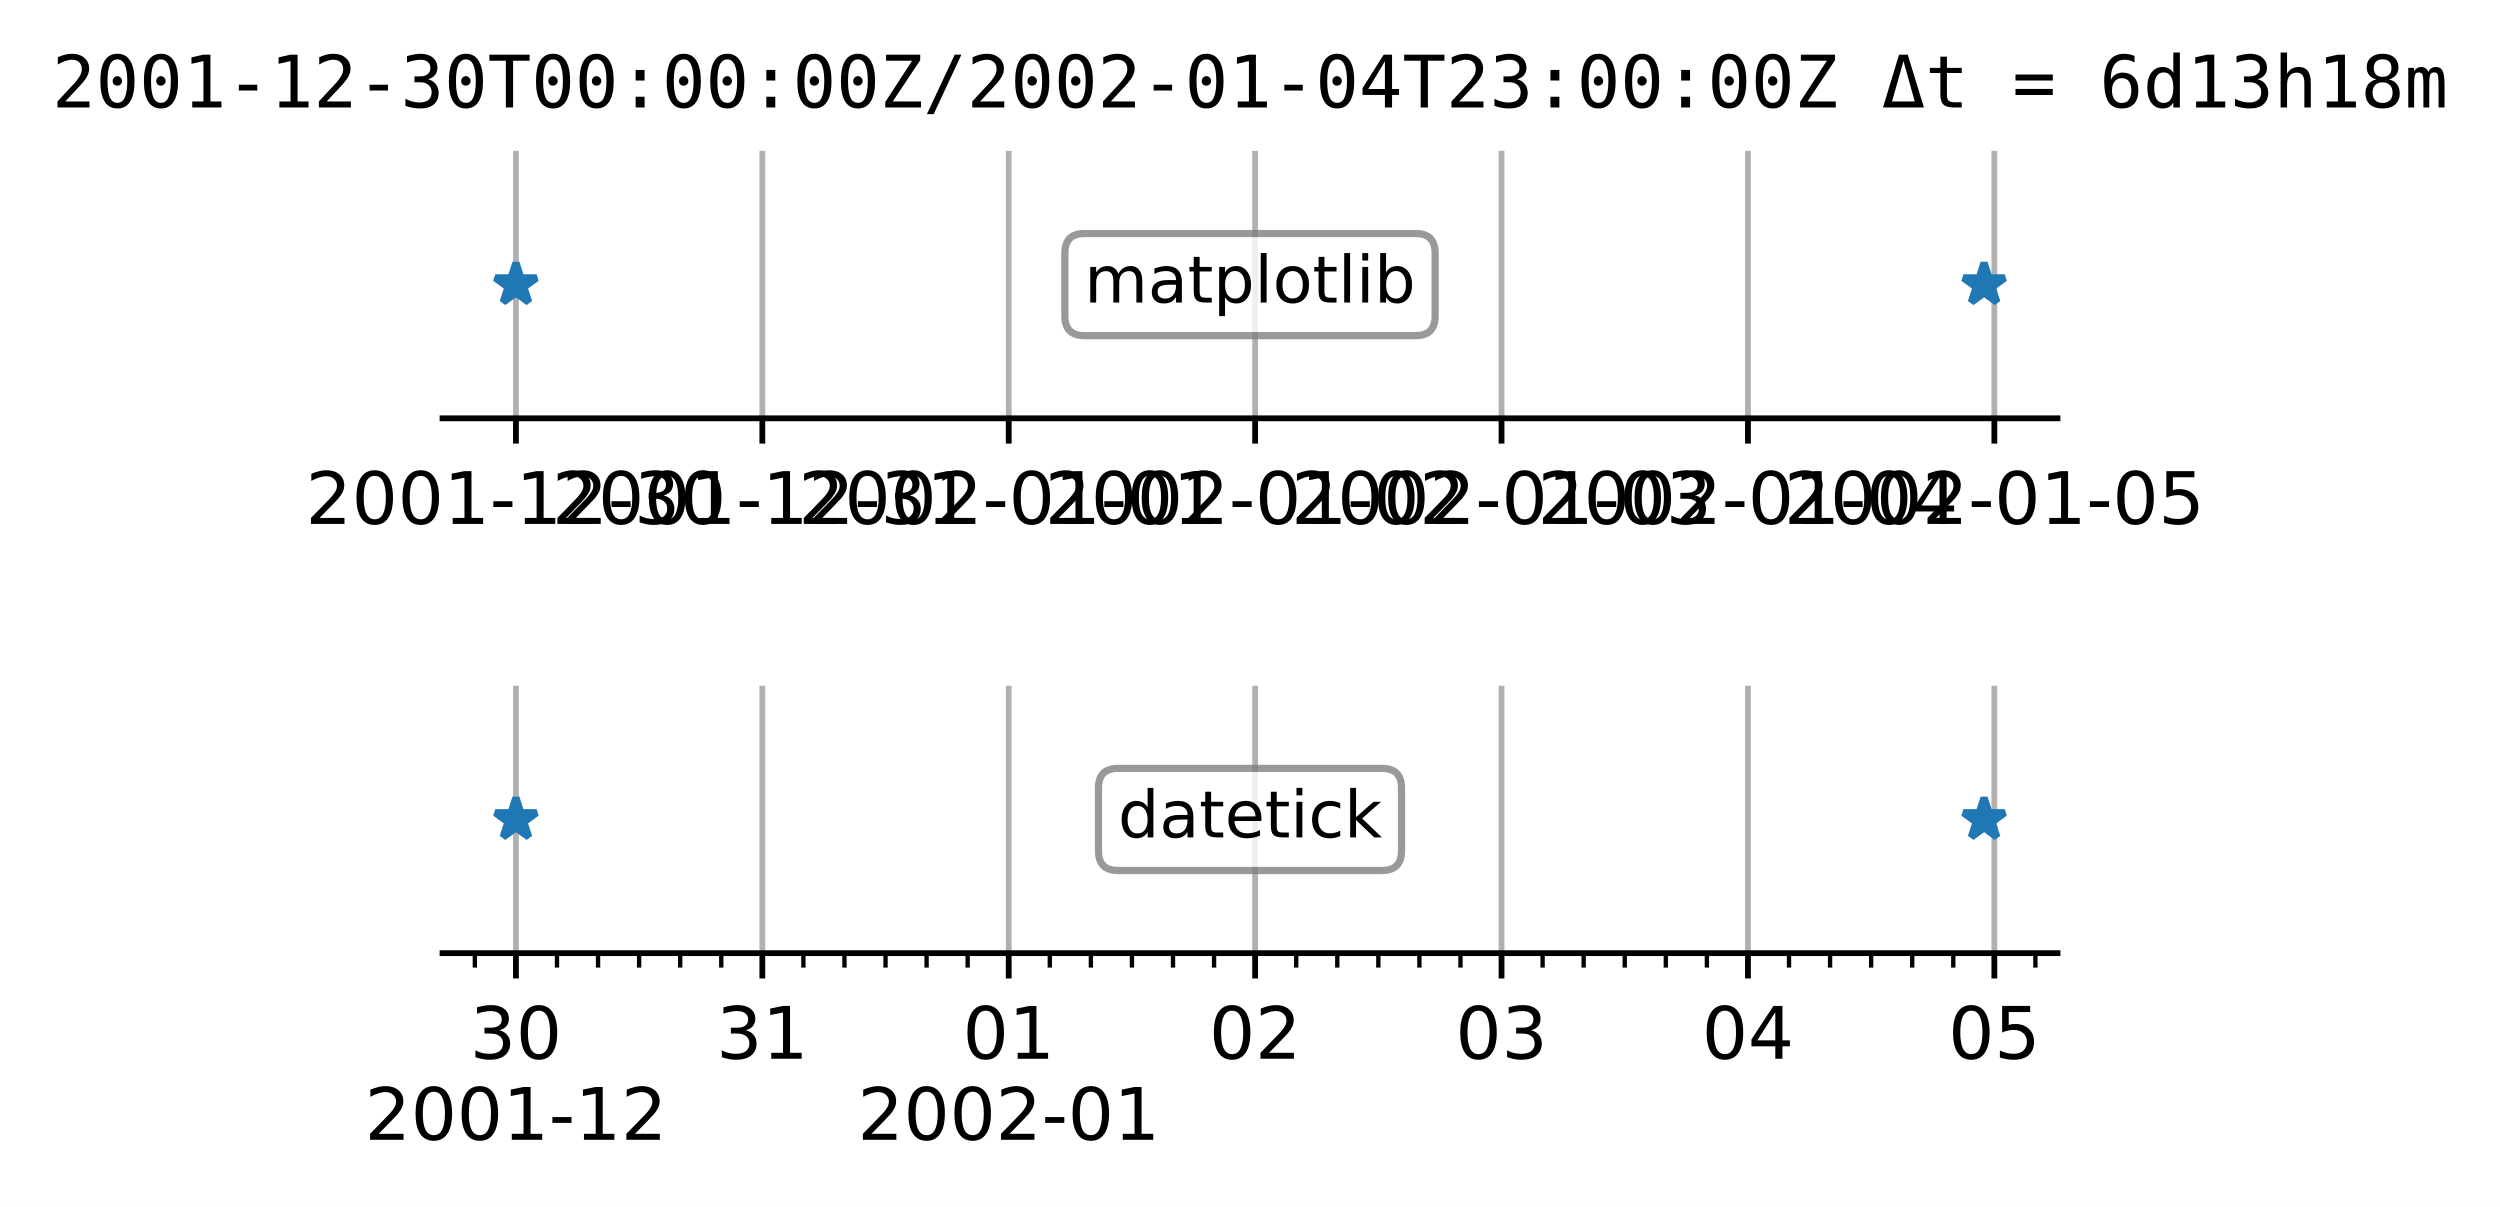
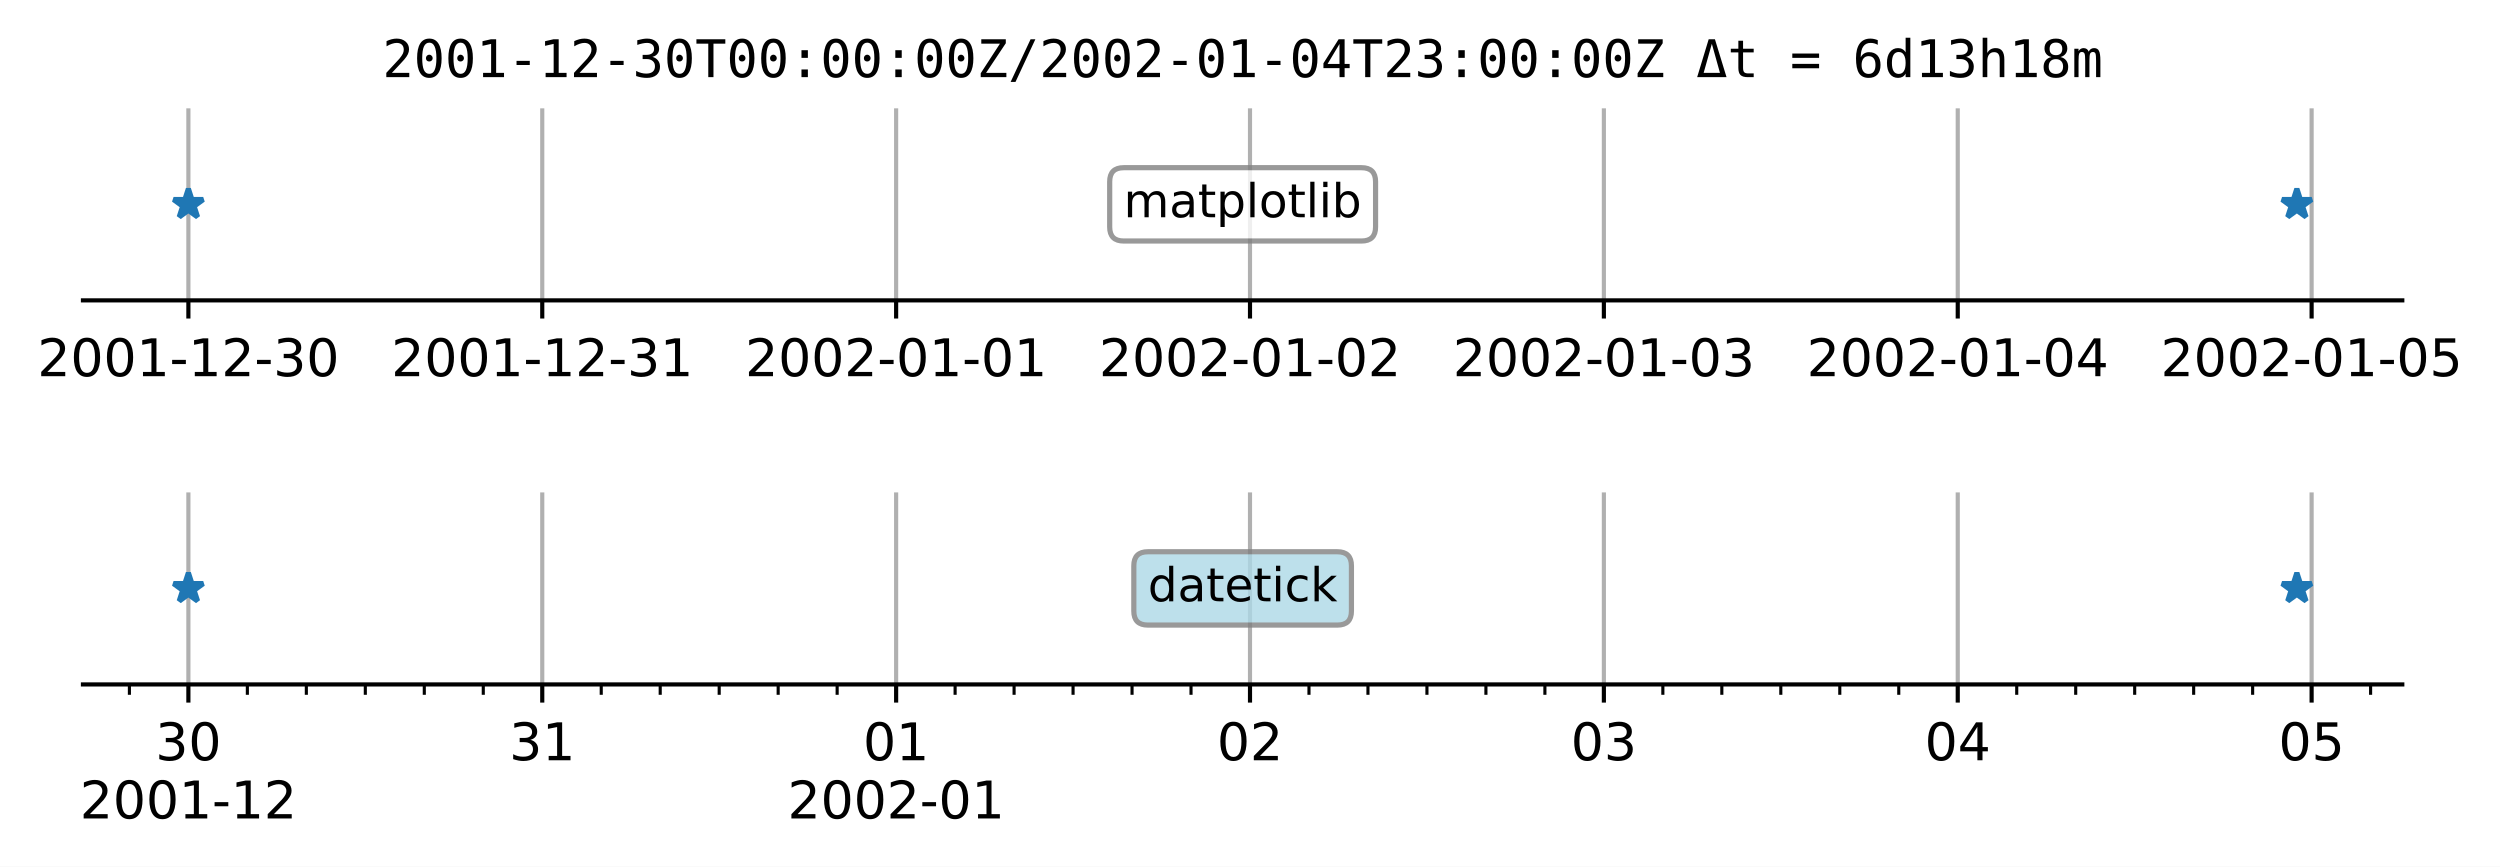
- <svg xmlns="http://www.w3.org/2000/svg" xmlns:xlink="http://www.w3.org/1999/xlink" width="345.517pt" height="166.808pt" viewBox="0 0 345.517 166.808" version="1.1">
+ <svg xmlns="http://www.w3.org/2000/svg" xmlns:xlink="http://www.w3.org/1999/xlink" width="481.172pt" height="166.808pt" viewBox="0 0 481.172 166.808" version="1.1">
  <defs>
    <style type="text/css">*{stroke-linejoin: round; stroke-linecap: butt}</style>
  </defs>
  <g id="figure_1">
    <g id="patch_1">
-       <path d="M 0 166.808  L 345.517 166.808  L 345.517 0  L 0 0  z " style="fill: #ffffff" />
+       <path d="M 0 166.808  L 481.172 166.808  L 481.172 0  L 0 0  z " style="fill: #ffffff" />
    </g>
    <g id="axes_1">
      <g id="patch_2">
-         <path d="M 61.159 57.812  L 284.359 57.812  L 284.359 20.852  L 61.159 20.852  z " style="fill: #ffffff" />
+         <path d="M 15.967 57.812  L 462.367 57.812  L 462.367 20.852  L 15.967 20.852  z " style="fill: #ffffff" />
      </g>
      <g id="matplotlib.axis_1">
        <g id="xtick_1">
          <g id="line2d_1">
-             <path d="M 71.304 57.812  L 71.304 20.852  " clip-path="url(#p32e6f73983)" style="fill: none; stroke: #b0b0b0; stroke-width: 0.8; stroke-linecap: square" />
+             <path d="M 36.258 57.812  L 36.258 20.852  " clip-path="url(#p2699d88680)" style="fill: none; stroke: #b0b0b0; stroke-width: 0.8; stroke-linecap: square" />
          </g>
          <g id="line2d_2">
            <defs>
              <path id="m1e6c41ab66" d="M 0 0  L 0 3.5  " style="stroke: #000000; stroke-width: 0.8" />
            </defs>
            <g>
-               <use xlink:href="#m1e6c41ab66" x="71.304" y="57.812" style="stroke: #000000; stroke-width: 0.8" />
+               <use xlink:href="#m1e6c41ab66" x="36.258" y="57.812" style="stroke: #000000; stroke-width: 0.8" />
            </g>
          </g>
          <g id="text_1">
-             <text style="font-size: 10px; font-family: 'DejaVu Sans', 'Bitstream Vera Sans', 'Computer Modern Sans Serif', 'Lucida Grande', 'Verdana', 'Geneva', 'Lucid', 'Arial', 'Helvetica', 'Avant Garde', sans-serif; text-anchor: middle" x="71.304" y="72.41" transform="rotate(-0 71.30405 72.41)">2001-12-30</text>
+             <text style="font-size: 10px; font-family: 'DejaVu Sans', 'Bitstream Vera Sans', 'Computer Modern Sans Serif', 'Lucida Grande', 'Verdana', 'Geneva', 'Lucid', 'Arial', 'Helvetica', 'Avant Garde', sans-serif; text-anchor: middle" x="36.258" y="72.41" transform="rotate(-0 36.25781 72.41)">2001-12-30</text>
          </g>
        </g>
        <g id="xtick_2">
          <g id="line2d_3">
-             <path d="M 105.359 57.812  L 105.359 20.852  " clip-path="url(#p32e6f73983)" style="fill: none; stroke: #b0b0b0; stroke-width: 0.8; stroke-linecap: square" />
+             <path d="M 104.367 57.812  L 104.367 20.852  " clip-path="url(#p2699d88680)" style="fill: none; stroke: #b0b0b0; stroke-width: 0.8; stroke-linecap: square" />
          </g>
          <g id="line2d_4">
            <g>
-               <use xlink:href="#m1e6c41ab66" x="105.359" y="57.812" style="stroke: #000000; stroke-width: 0.8" />
+               <use xlink:href="#m1e6c41ab66" x="104.367" y="57.812" style="stroke: #000000; stroke-width: 0.8" />
            </g>
          </g>
          <g id="text_2">
-             <text style="font-size: 10px; font-family: 'DejaVu Sans', 'Bitstream Vera Sans', 'Computer Modern Sans Serif', 'Lucida Grande', 'Verdana', 'Geneva', 'Lucid', 'Arial', 'Helvetica', 'Avant Garde', sans-serif; text-anchor: middle" x="105.359" y="72.41" transform="rotate(-0 105.3587 72.41)">2001-12-31</text>
+             <text style="font-size: 10px; font-family: 'DejaVu Sans', 'Bitstream Vera Sans', 'Computer Modern Sans Serif', 'Lucida Grande', 'Verdana', 'Geneva', 'Lucid', 'Arial', 'Helvetica', 'Avant Garde', sans-serif; text-anchor: middle" x="104.367" y="72.41" transform="rotate(-0 104.3672 72.41)">2001-12-31</text>
          </g>
        </g>
        <g id="xtick_3">
          <g id="line2d_5">
-             <path d="M 139.413 57.812  L 139.413 20.852  " clip-path="url(#p32e6f73983)" style="fill: none; stroke: #b0b0b0; stroke-width: 0.8; stroke-linecap: square" />
+             <path d="M 172.477 57.812  L 172.477 20.852  " clip-path="url(#p2699d88680)" style="fill: none; stroke: #b0b0b0; stroke-width: 0.8; stroke-linecap: square" />
          </g>
          <g id="line2d_6">
            <g>
-               <use xlink:href="#m1e6c41ab66" x="139.413" y="57.812" style="stroke: #000000; stroke-width: 0.8" />
+               <use xlink:href="#m1e6c41ab66" x="172.477" y="57.812" style="stroke: #000000; stroke-width: 0.8" />
            </g>
          </g>
          <g id="text_3">
-             <text style="font-size: 10px; font-family: 'DejaVu Sans', 'Bitstream Vera Sans', 'Computer Modern Sans Serif', 'Lucida Grande', 'Verdana', 'Geneva', 'Lucid', 'Arial', 'Helvetica', 'Avant Garde', sans-serif; text-anchor: middle" x="139.413" y="72.41" transform="rotate(-0 139.4134 72.41)">2002-01-01</text>
+             <text style="font-size: 10px; font-family: 'DejaVu Sans', 'Bitstream Vera Sans', 'Computer Modern Sans Serif', 'Lucida Grande', 'Verdana', 'Geneva', 'Lucid', 'Arial', 'Helvetica', 'Avant Garde', sans-serif; text-anchor: middle" x="172.477" y="72.41" transform="rotate(-0 172.4765 72.41)">2002-01-01</text>
          </g>
        </g>
        <g id="xtick_4">
          <g id="line2d_7">
-             <path d="M 173.468 57.812  L 173.468 20.852  " clip-path="url(#p32e6f73983)" style="fill: none; stroke: #b0b0b0; stroke-width: 0.8; stroke-linecap: square" />
+             <path d="M 240.586 57.812  L 240.586 20.852  " clip-path="url(#p2699d88680)" style="fill: none; stroke: #b0b0b0; stroke-width: 0.8; stroke-linecap: square" />
          </g>
          <g id="line2d_8">
            <g>
-               <use xlink:href="#m1e6c41ab66" x="173.468" y="57.812" style="stroke: #000000; stroke-width: 0.8" />
+               <use xlink:href="#m1e6c41ab66" x="240.586" y="57.812" style="stroke: #000000; stroke-width: 0.8" />
            </g>
          </g>
          <g id="text_4">
-             <text style="font-size: 10px; font-family: 'DejaVu Sans', 'Bitstream Vera Sans', 'Computer Modern Sans Serif', 'Lucida Grande', 'Verdana', 'Geneva', 'Lucid', 'Arial', 'Helvetica', 'Avant Garde', sans-serif; text-anchor: middle" x="173.468" y="72.41" transform="rotate(-0 173.4681 72.41)">2002-01-02</text>
+             <text style="font-size: 10px; font-family: 'DejaVu Sans', 'Bitstream Vera Sans', 'Computer Modern Sans Serif', 'Lucida Grande', 'Verdana', 'Geneva', 'Lucid', 'Arial', 'Helvetica', 'Avant Garde', sans-serif; text-anchor: middle" x="240.586" y="72.41" transform="rotate(-0 240.5858 72.41)">2002-01-02</text>
          </g>
        </g>
        <g id="xtick_5">
          <g id="line2d_9">
-             <path d="M 207.523 57.812  L 207.523 20.852  " clip-path="url(#p32e6f73983)" style="fill: none; stroke: #b0b0b0; stroke-width: 0.8; stroke-linecap: square" />
+             <path d="M 308.695 57.812  L 308.695 20.852  " clip-path="url(#p2699d88680)" style="fill: none; stroke: #b0b0b0; stroke-width: 0.8; stroke-linecap: square" />
          </g>
          <g id="line2d_10">
            <g>
-               <use xlink:href="#m1e6c41ab66" x="207.523" y="57.812" style="stroke: #000000; stroke-width: 0.8" />
+               <use xlink:href="#m1e6c41ab66" x="308.695" y="57.812" style="stroke: #000000; stroke-width: 0.8" />
            </g>
          </g>
          <g id="text_5">
-             <text style="font-size: 10px; font-family: 'DejaVu Sans', 'Bitstream Vera Sans', 'Computer Modern Sans Serif', 'Lucida Grande', 'Verdana', 'Geneva', 'Lucid', 'Arial', 'Helvetica', 'Avant Garde', sans-serif; text-anchor: middle" x="207.523" y="72.41" transform="rotate(-0 207.5227 72.41)">2002-01-03</text>
+             <text style="font-size: 10px; font-family: 'DejaVu Sans', 'Bitstream Vera Sans', 'Computer Modern Sans Serif', 'Lucida Grande', 'Verdana', 'Geneva', 'Lucid', 'Arial', 'Helvetica', 'Avant Garde', sans-serif; text-anchor: middle" x="308.695" y="72.41" transform="rotate(-0 308.6952 72.41)">2002-01-03</text>
          </g>
        </g>
        <g id="xtick_6">
          <g id="line2d_11">
-             <path d="M 241.577 57.812  L 241.577 20.852  " clip-path="url(#p32e6f73983)" style="fill: none; stroke: #b0b0b0; stroke-width: 0.8; stroke-linecap: square" />
+             <path d="M 376.805 57.812  L 376.805 20.852  " clip-path="url(#p2699d88680)" style="fill: none; stroke: #b0b0b0; stroke-width: 0.8; stroke-linecap: square" />
          </g>
          <g id="line2d_12">
            <g>
-               <use xlink:href="#m1e6c41ab66" x="241.577" y="57.812" style="stroke: #000000; stroke-width: 0.8" />
+               <use xlink:href="#m1e6c41ab66" x="376.805" y="57.812" style="stroke: #000000; stroke-width: 0.8" />
            </g>
          </g>
          <g id="text_6">
-             <text style="font-size: 10px; font-family: 'DejaVu Sans', 'Bitstream Vera Sans', 'Computer Modern Sans Serif', 'Lucida Grande', 'Verdana', 'Geneva', 'Lucid', 'Arial', 'Helvetica', 'Avant Garde', sans-serif; text-anchor: middle" x="241.577" y="72.41" transform="rotate(-0 241.5774 72.41)">2002-01-04</text>
+             <text style="font-size: 10px; font-family: 'DejaVu Sans', 'Bitstream Vera Sans', 'Computer Modern Sans Serif', 'Lucida Grande', 'Verdana', 'Geneva', 'Lucid', 'Arial', 'Helvetica', 'Avant Garde', sans-serif; text-anchor: middle" x="376.805" y="72.41" transform="rotate(-0 376.8045 72.41)">2002-01-04</text>
          </g>
        </g>
        <g id="xtick_7">
          <g id="line2d_13">
-             <path d="M 275.632 57.812  L 275.632 20.852  " clip-path="url(#p32e6f73983)" style="fill: none; stroke: #b0b0b0; stroke-width: 0.8; stroke-linecap: square" />
+             <path d="M 444.914 57.812  L 444.914 20.852  " clip-path="url(#p2699d88680)" style="fill: none; stroke: #b0b0b0; stroke-width: 0.8; stroke-linecap: square" />
          </g>
          <g id="line2d_14">
            <g>
-               <use xlink:href="#m1e6c41ab66" x="275.632" y="57.812" style="stroke: #000000; stroke-width: 0.8" />
+               <use xlink:href="#m1e6c41ab66" x="444.914" y="57.812" style="stroke: #000000; stroke-width: 0.8" />
            </g>
          </g>
          <g id="text_7">
-             <text style="font-size: 10px; font-family: 'DejaVu Sans', 'Bitstream Vera Sans', 'Computer Modern Sans Serif', 'Lucida Grande', 'Verdana', 'Geneva', 'Lucid', 'Arial', 'Helvetica', 'Avant Garde', sans-serif; text-anchor: middle" x="275.632" y="72.41" transform="rotate(-0 275.6321 72.41)">2002-01-05</text>
+             <text style="font-size: 10px; font-family: 'DejaVu Sans', 'Bitstream Vera Sans', 'Computer Modern Sans Serif', 'Lucida Grande', 'Verdana', 'Geneva', 'Lucid', 'Arial', 'Helvetica', 'Avant Garde', sans-serif; text-anchor: middle" x="444.914" y="72.41" transform="rotate(-0 444.9139 72.41)">2002-01-05</text>
          </g>
        </g>
      </g>
      <g id="line2d_15">
        <defs>
          <path id="maf42e94cd1" d="M 0 -3  L -0.674 -0.927  L -2.853 -0.927  L -1.09 0.354  L -1.763 2.427  L -0 1.146  L 1.763 2.427  L 1.09 0.354  L 2.853 -0.927  L 0.674 -0.927  z " style="stroke: #1f77b4; stroke-linejoin: bevel" />
        </defs>
-         <g clip-path="url(#p32e6f73983)">
-           <use xlink:href="#maf42e94cd1" x="71.304" y="39.332" style="fill: #1f77b4; stroke: #1f77b4; stroke-linejoin: bevel" />
-           <use xlink:href="#maf42e94cd1" x="274.213" y="39.332" style="fill: #1f77b4; stroke: #1f77b4; stroke-linejoin: bevel" />
+         <g clip-path="url(#p2699d88680)">
+           <use xlink:href="#maf42e94cd1" x="36.258" y="39.332" style="fill: #1f77b4; stroke: #1f77b4; stroke-linejoin: bevel" />
+           <use xlink:href="#maf42e94cd1" x="442.076" y="39.332" style="fill: #1f77b4; stroke: #1f77b4; stroke-linejoin: bevel" />
        </g>
      </g>
      <g id="patch_3">
-         <path d="M 61.159 57.812  L 284.359 57.812  " style="fill: none; stroke: #000000; stroke-width: 0.8; stroke-linejoin: miter; stroke-linecap: square" />
+         <path d="M 15.967 57.812  L 462.367 57.812  " style="fill: none; stroke: #000000; stroke-width: 0.8; stroke-linejoin: miter; stroke-linecap: square" />
      </g>
      <g id="text_8">
        <g id="patch_4">
-           <path d="M 149.872 46.387  L 195.645 46.387  Q 198.345 46.387 198.345 43.687  L 198.345 34.976  Q 198.345 32.276 195.645 32.276  L 149.872 32.276  Q 147.172 32.276 147.172 34.976  L 147.172 43.687  Q 147.172 46.387 149.872 46.387  z " style="fill: #ffffff; opacity: 0.8; stroke: #808080; stroke-linejoin: miter" />
-         </g>
-         <text style="font-size: 9px; font-family: 'DejaVu Sans', 'Bitstream Vera Sans', 'Computer Modern Sans Serif', 'Lucida Grande', 'Verdana', 'Geneva', 'Lucid', 'Arial', 'Helvetica', 'Avant Garde', sans-serif; text-anchor: middle" x="172.759" y="41.815" transform="rotate(-0 172.7586 41.815)">matplotlib</text>
+           <path d="M 216.28 46.387  L 262.054 46.387  Q 264.754 46.387 264.754 43.687  L 264.754 34.976  Q 264.754 32.276 262.054 32.276  L 216.28 32.276  Q 213.58 32.276 213.58 34.976  L 213.58 43.687  Q 213.58 46.387 216.28 46.387  z " style="fill: #ffffff; opacity: 0.8; stroke: #808080; stroke-linejoin: miter" />
+         </g>
+         <text style="font-size: 9px; font-family: 'DejaVu Sans', 'Bitstream Vera Sans', 'Computer Modern Sans Serif', 'Lucida Grande', 'Verdana', 'Geneva', 'Lucid', 'Arial', 'Helvetica', 'Avant Garde', sans-serif; text-anchor: middle" x="239.167" y="41.815" transform="rotate(-0 239.1669 41.815)">matplotlib</text>
      </g>
      <g id="text_9">
-         <text style="font-size: 10px; font-family: 'DejaVu Sans Mono', 'Bitstream Vera Sans Mono', 'Computer Modern Typewriter', 'Andale Mono', 'Nimbus Mono L', 'Courier New', 'Courier', 'Fixed', 'Terminal', monospace; text-anchor: middle" x="172.759" y="14.852" transform="rotate(-0 172.7586 14.85156)">2001-12-30T00:00:00Z/2002-01-04T23:00:00Z Δt = 6d13h18m</text>
+         <text style="font-size: 10px; font-family: 'DejaVu Sans Mono', 'Bitstream Vera Sans Mono', 'Computer Modern Typewriter', 'Andale Mono', 'Nimbus Mono L', 'Courier New', 'Courier', 'Fixed', 'Terminal', monospace; text-anchor: middle" x="239.167" y="14.852" transform="rotate(-0 239.1669 14.85156)">2001-12-30T00:00:00Z/2002-01-04T23:00:00Z Δt = 6d13h18m</text>
      </g>
    </g>
    <g id="axes_2">
      <g id="patch_5">
-         <path d="M 61.159 131.732  L 284.359 131.732  L 284.359 94.772  L 61.159 94.772  z " style="fill: #ffffff" />
+         <path d="M 15.967 131.732  L 462.367 131.732  L 462.367 94.772  L 15.967 94.772  z " style="fill: #ffffff" />
      </g>
      <g id="matplotlib.axis_2">
        <g id="xtick_8">
          <g id="line2d_16">
-             <path d="M 71.304 131.732  L 71.304 94.772  " clip-path="url(#p9fe8101bb3)" style="fill: none; stroke: #b0b0b0; stroke-width: 0.8; stroke-linecap: square" />
+             <path d="M 36.258 131.732  L 36.258 94.772  " clip-path="url(#pba3b5b2657)" style="fill: none; stroke: #b0b0b0; stroke-width: 0.8; stroke-linecap: square" />
          </g>
          <g id="line2d_17">
            <g>
-               <use xlink:href="#m1e6c41ab66" x="71.304" y="131.732" style="stroke: #000000; stroke-width: 0.8" />
+               <use xlink:href="#m1e6c41ab66" x="36.258" y="131.732" style="stroke: #000000; stroke-width: 0.8" />
            </g>
          </g>
          <g id="text_10">
-             <text style="font-size: 10px; font-family: 'DejaVu Sans', 'Bitstream Vera Sans', 'Computer Modern Sans Serif', 'Lucida Grande', 'Verdana', 'Geneva', 'Lucid', 'Arial', 'Helvetica', 'Avant Garde', sans-serif" transform="translate(64.94155 146.33)">30</text>
-             <text style="font-size: 10px; font-family: 'DejaVu Sans', 'Bitstream Vera Sans', 'Computer Modern Sans Serif', 'Lucida Grande', 'Verdana', 'Geneva', 'Lucid', 'Arial', 'Helvetica', 'Avant Garde', sans-serif" transform="translate(50.41264 157.5278)">2001-12</text>
+             <text style="font-size: 10px; font-family: 'DejaVu Sans', 'Bitstream Vera Sans', 'Computer Modern Sans Serif', 'Lucida Grande', 'Verdana', 'Geneva', 'Lucid', 'Arial', 'Helvetica', 'Avant Garde', sans-serif" transform="translate(29.89531 146.33)">30</text>
+             <text style="font-size: 10px; font-family: 'DejaVu Sans', 'Bitstream Vera Sans', 'Computer Modern Sans Serif', 'Lucida Grande', 'Verdana', 'Geneva', 'Lucid', 'Arial', 'Helvetica', 'Avant Garde', sans-serif" transform="translate(15.36641 157.5278)">2001-12</text>
          </g>
        </g>
        <g id="xtick_9">
          <g id="line2d_18">
-             <path d="M 105.359 131.732  L 105.359 94.772  " clip-path="url(#p9fe8101bb3)" style="fill: none; stroke: #b0b0b0; stroke-width: 0.8; stroke-linecap: square" />
+             <path d="M 104.367 131.732  L 104.367 94.772  " clip-path="url(#pba3b5b2657)" style="fill: none; stroke: #b0b0b0; stroke-width: 0.8; stroke-linecap: square" />
          </g>
          <g id="line2d_19">
            <g>
-               <use xlink:href="#m1e6c41ab66" x="105.359" y="131.732" style="stroke: #000000; stroke-width: 0.8" />
+               <use xlink:href="#m1e6c41ab66" x="104.367" y="131.732" style="stroke: #000000; stroke-width: 0.8" />
            </g>
          </g>
          <g id="text_11">
-             <text style="font-size: 10px; font-family: 'DejaVu Sans', 'Bitstream Vera Sans', 'Computer Modern Sans Serif', 'Lucida Grande', 'Verdana', 'Geneva', 'Lucid', 'Arial', 'Helvetica', 'Avant Garde', sans-serif; text-anchor: middle" x="105.359" y="146.33" transform="rotate(-0 105.3587 146.33)">31</text>
+             <text style="font-size: 10px; font-family: 'DejaVu Sans', 'Bitstream Vera Sans', 'Computer Modern Sans Serif', 'Lucida Grande', 'Verdana', 'Geneva', 'Lucid', 'Arial', 'Helvetica', 'Avant Garde', sans-serif; text-anchor: middle" x="104.367" y="146.33" transform="rotate(-0 104.3672 146.33)">31</text>
          </g>
        </g>
        <g id="xtick_10">
          <g id="line2d_20">
-             <path d="M 139.413 131.732  L 139.413 94.772  " clip-path="url(#p9fe8101bb3)" style="fill: none; stroke: #b0b0b0; stroke-width: 0.8; stroke-linecap: square" />
+             <path d="M 172.477 131.732  L 172.477 94.772  " clip-path="url(#pba3b5b2657)" style="fill: none; stroke: #b0b0b0; stroke-width: 0.8; stroke-linecap: square" />
          </g>
          <g id="line2d_21">
            <g>
-               <use xlink:href="#m1e6c41ab66" x="139.413" y="131.732" style="stroke: #000000; stroke-width: 0.8" />
+               <use xlink:href="#m1e6c41ab66" x="172.477" y="131.732" style="stroke: #000000; stroke-width: 0.8" />
            </g>
          </g>
          <g id="text_12">
-             <text style="font-size: 10px; font-family: 'DejaVu Sans', 'Bitstream Vera Sans', 'Computer Modern Sans Serif', 'Lucida Grande', 'Verdana', 'Geneva', 'Lucid', 'Arial', 'Helvetica', 'Avant Garde', sans-serif" transform="translate(133.0509 146.33)">01</text>
-             <text style="font-size: 10px; font-family: 'DejaVu Sans', 'Bitstream Vera Sans', 'Computer Modern Sans Serif', 'Lucida Grande', 'Verdana', 'Geneva', 'Lucid', 'Arial', 'Helvetica', 'Avant Garde', sans-serif" transform="translate(118.522 157.5278)">2002-01</text>
+             <text style="font-size: 10px; font-family: 'DejaVu Sans', 'Bitstream Vera Sans', 'Computer Modern Sans Serif', 'Lucida Grande', 'Verdana', 'Geneva', 'Lucid', 'Arial', 'Helvetica', 'Avant Garde', sans-serif" transform="translate(166.114 146.33)">01</text>
+             <text style="font-size: 10px; font-family: 'DejaVu Sans', 'Bitstream Vera Sans', 'Computer Modern Sans Serif', 'Lucida Grande', 'Verdana', 'Geneva', 'Lucid', 'Arial', 'Helvetica', 'Avant Garde', sans-serif" transform="translate(151.5851 157.5278)">2002-01</text>
          </g>
        </g>
        <g id="xtick_11">
          <g id="line2d_22">
-             <path d="M 173.468 131.732  L 173.468 94.772  " clip-path="url(#p9fe8101bb3)" style="fill: none; stroke: #b0b0b0; stroke-width: 0.8; stroke-linecap: square" />
+             <path d="M 240.586 131.732  L 240.586 94.772  " clip-path="url(#pba3b5b2657)" style="fill: none; stroke: #b0b0b0; stroke-width: 0.8; stroke-linecap: square" />
          </g>
          <g id="line2d_23">
            <g>
-               <use xlink:href="#m1e6c41ab66" x="173.468" y="131.732" style="stroke: #000000; stroke-width: 0.8" />
+               <use xlink:href="#m1e6c41ab66" x="240.586" y="131.732" style="stroke: #000000; stroke-width: 0.8" />
            </g>
          </g>
          <g id="text_13">
-             <text style="font-size: 10px; font-family: 'DejaVu Sans', 'Bitstream Vera Sans', 'Computer Modern Sans Serif', 'Lucida Grande', 'Verdana', 'Geneva', 'Lucid', 'Arial', 'Helvetica', 'Avant Garde', sans-serif; text-anchor: middle" x="173.468" y="146.33" transform="rotate(-0 173.4681 146.33)">02</text>
+             <text style="font-size: 10px; font-family: 'DejaVu Sans', 'Bitstream Vera Sans', 'Computer Modern Sans Serif', 'Lucida Grande', 'Verdana', 'Geneva', 'Lucid', 'Arial', 'Helvetica', 'Avant Garde', sans-serif; text-anchor: middle" x="240.586" y="146.33" transform="rotate(-0 240.5858 146.33)">02</text>
          </g>
        </g>
        <g id="xtick_12">
          <g id="line2d_24">
-             <path d="M 207.523 131.732  L 207.523 94.772  " clip-path="url(#p9fe8101bb3)" style="fill: none; stroke: #b0b0b0; stroke-width: 0.8; stroke-linecap: square" />
+             <path d="M 308.695 131.732  L 308.695 94.772  " clip-path="url(#pba3b5b2657)" style="fill: none; stroke: #b0b0b0; stroke-width: 0.8; stroke-linecap: square" />
          </g>
          <g id="line2d_25">
            <g>
-               <use xlink:href="#m1e6c41ab66" x="207.523" y="131.732" style="stroke: #000000; stroke-width: 0.8" />
+               <use xlink:href="#m1e6c41ab66" x="308.695" y="131.732" style="stroke: #000000; stroke-width: 0.8" />
            </g>
          </g>
          <g id="text_14">
-             <text style="font-size: 10px; font-family: 'DejaVu Sans', 'Bitstream Vera Sans', 'Computer Modern Sans Serif', 'Lucida Grande', 'Verdana', 'Geneva', 'Lucid', 'Arial', 'Helvetica', 'Avant Garde', sans-serif; text-anchor: middle" x="207.523" y="146.33" transform="rotate(-0 207.5227 146.33)">03</text>
+             <text style="font-size: 10px; font-family: 'DejaVu Sans', 'Bitstream Vera Sans', 'Computer Modern Sans Serif', 'Lucida Grande', 'Verdana', 'Geneva', 'Lucid', 'Arial', 'Helvetica', 'Avant Garde', sans-serif; text-anchor: middle" x="308.695" y="146.33" transform="rotate(-0 308.6952 146.33)">03</text>
          </g>
        </g>
        <g id="xtick_13">
          <g id="line2d_26">
-             <path d="M 241.577 131.732  L 241.577 94.772  " clip-path="url(#p9fe8101bb3)" style="fill: none; stroke: #b0b0b0; stroke-width: 0.8; stroke-linecap: square" />
+             <path d="M 376.805 131.732  L 376.805 94.772  " clip-path="url(#pba3b5b2657)" style="fill: none; stroke: #b0b0b0; stroke-width: 0.8; stroke-linecap: square" />
          </g>
          <g id="line2d_27">
            <g>
-               <use xlink:href="#m1e6c41ab66" x="241.577" y="131.732" style="stroke: #000000; stroke-width: 0.8" />
+               <use xlink:href="#m1e6c41ab66" x="376.805" y="131.732" style="stroke: #000000; stroke-width: 0.8" />
            </g>
          </g>
          <g id="text_15">
-             <text style="font-size: 10px; font-family: 'DejaVu Sans', 'Bitstream Vera Sans', 'Computer Modern Sans Serif', 'Lucida Grande', 'Verdana', 'Geneva', 'Lucid', 'Arial', 'Helvetica', 'Avant Garde', sans-serif; text-anchor: middle" x="241.577" y="146.33" transform="rotate(-0 241.5774 146.33)">04</text>
+             <text style="font-size: 10px; font-family: 'DejaVu Sans', 'Bitstream Vera Sans', 'Computer Modern Sans Serif', 'Lucida Grande', 'Verdana', 'Geneva', 'Lucid', 'Arial', 'Helvetica', 'Avant Garde', sans-serif; text-anchor: middle" x="376.805" y="146.33" transform="rotate(-0 376.8045 146.33)">04</text>
          </g>
        </g>
        <g id="xtick_14">
          <g id="line2d_28">
-             <path d="M 275.632 131.732  L 275.632 94.772  " clip-path="url(#p9fe8101bb3)" style="fill: none; stroke: #b0b0b0; stroke-width: 0.8; stroke-linecap: square" />
+             <path d="M 444.914 131.732  L 444.914 94.772  " clip-path="url(#pba3b5b2657)" style="fill: none; stroke: #b0b0b0; stroke-width: 0.8; stroke-linecap: square" />
          </g>
          <g id="line2d_29">
            <g>
-               <use xlink:href="#m1e6c41ab66" x="275.632" y="131.732" style="stroke: #000000; stroke-width: 0.8" />
+               <use xlink:href="#m1e6c41ab66" x="444.914" y="131.732" style="stroke: #000000; stroke-width: 0.8" />
            </g>
          </g>
          <g id="text_16">
-             <text style="font-size: 10px; font-family: 'DejaVu Sans', 'Bitstream Vera Sans', 'Computer Modern Sans Serif', 'Lucida Grande', 'Verdana', 'Geneva', 'Lucid', 'Arial', 'Helvetica', 'Avant Garde', sans-serif; text-anchor: middle" x="275.632" y="146.33" transform="rotate(-0 275.6321 146.33)">05</text>
+             <text style="font-size: 10px; font-family: 'DejaVu Sans', 'Bitstream Vera Sans', 'Computer Modern Sans Serif', 'Lucida Grande', 'Verdana', 'Geneva', 'Lucid', 'Arial', 'Helvetica', 'Avant Garde', sans-serif; text-anchor: middle" x="444.914" y="146.33" transform="rotate(-0 444.9139 146.33)">05</text>
          </g>
        </g>
        <g id="xtick_15">
          <g id="line2d_30">
            <defs>
              <path id="m7da8c832f9" d="M 0 0  L 0 2  " style="stroke: #000000; stroke-width: 0.6" />
            </defs>
            <g>
-               <use xlink:href="#m7da8c832f9" x="65.628" y="131.732" style="stroke: #000000; stroke-width: 0.6" />
+               <use xlink:href="#m7da8c832f9" x="24.906" y="131.732" style="stroke: #000000; stroke-width: 0.6" />
            </g>
          </g>
        </g>
        <g id="xtick_16">
          <g id="line2d_31">
            <g>
-               <use xlink:href="#m7da8c832f9" x="76.98" y="131.732" style="stroke: #000000; stroke-width: 0.6" />
+               <use xlink:href="#m7da8c832f9" x="47.609" y="131.732" style="stroke: #000000; stroke-width: 0.6" />
            </g>
          </g>
        </g>
        <g id="xtick_17">
          <g id="line2d_32">
            <g>
-               <use xlink:href="#m7da8c832f9" x="82.656" y="131.732" style="stroke: #000000; stroke-width: 0.6" />
+               <use xlink:href="#m7da8c832f9" x="58.961" y="131.732" style="stroke: #000000; stroke-width: 0.6" />
            </g>
          </g>
        </g>
        <g id="xtick_18">
          <g id="line2d_33">
            <g>
-               <use xlink:href="#m7da8c832f9" x="88.331" y="131.732" style="stroke: #000000; stroke-width: 0.6" />
+               <use xlink:href="#m7da8c832f9" x="70.312" y="131.732" style="stroke: #000000; stroke-width: 0.6" />
            </g>
          </g>
        </g>
        <g id="xtick_19">
          <g id="line2d_34">
            <g>
-               <use xlink:href="#m7da8c832f9" x="94.007" y="131.732" style="stroke: #000000; stroke-width: 0.6" />
+               <use xlink:href="#m7da8c832f9" x="81.664" y="131.732" style="stroke: #000000; stroke-width: 0.6" />
            </g>
          </g>
        </g>
        <g id="xtick_20">
          <g id="line2d_35">
            <g>
-               <use xlink:href="#m7da8c832f9" x="99.683" y="131.732" style="stroke: #000000; stroke-width: 0.6" />
+               <use xlink:href="#m7da8c832f9" x="93.016" y="131.732" style="stroke: #000000; stroke-width: 0.6" />
            </g>
          </g>
        </g>
        <g id="xtick_21">
          <g id="line2d_36">
            <g>
-               <use xlink:href="#m7da8c832f9" x="111.034" y="131.732" style="stroke: #000000; stroke-width: 0.6" />
+               <use xlink:href="#m7da8c832f9" x="115.719" y="131.732" style="stroke: #000000; stroke-width: 0.6" />
            </g>
          </g>
        </g>
        <g id="xtick_22">
          <g id="line2d_37">
            <g>
-               <use xlink:href="#m7da8c832f9" x="116.71" y="131.732" style="stroke: #000000; stroke-width: 0.6" />
+               <use xlink:href="#m7da8c832f9" x="127.07" y="131.732" style="stroke: #000000; stroke-width: 0.6" />
            </g>
          </g>
        </g>
        <g id="xtick_23">
          <g id="line2d_38">
            <g>
-               <use xlink:href="#m7da8c832f9" x="122.386" y="131.732" style="stroke: #000000; stroke-width: 0.6" />
+               <use xlink:href="#m7da8c832f9" x="138.422" y="131.732" style="stroke: #000000; stroke-width: 0.6" />
            </g>
          </g>
        </g>
        <g id="xtick_24">
          <g id="line2d_39">
            <g>
-               <use xlink:href="#m7da8c832f9" x="128.062" y="131.732" style="stroke: #000000; stroke-width: 0.6" />
+               <use xlink:href="#m7da8c832f9" x="149.773" y="131.732" style="stroke: #000000; stroke-width: 0.6" />
            </g>
          </g>
        </g>
        <g id="xtick_25">
          <g id="line2d_40">
            <g>
-               <use xlink:href="#m7da8c832f9" x="133.738" y="131.732" style="stroke: #000000; stroke-width: 0.6" />
+               <use xlink:href="#m7da8c832f9" x="161.125" y="131.732" style="stroke: #000000; stroke-width: 0.6" />
            </g>
          </g>
        </g>
        <g id="xtick_26">
          <g id="line2d_41">
            <g>
-               <use xlink:href="#m7da8c832f9" x="145.089" y="131.732" style="stroke: #000000; stroke-width: 0.6" />
+               <use xlink:href="#m7da8c832f9" x="183.828" y="131.732" style="stroke: #000000; stroke-width: 0.6" />
            </g>
          </g>
        </g>
        <g id="xtick_27">
          <g id="line2d_42">
            <g>
-               <use xlink:href="#m7da8c832f9" x="150.765" y="131.732" style="stroke: #000000; stroke-width: 0.6" />
+               <use xlink:href="#m7da8c832f9" x="195.18" y="131.732" style="stroke: #000000; stroke-width: 0.6" />
            </g>
          </g>
        </g>
        <g id="xtick_28">
          <g id="line2d_43">
            <g>
-               <use xlink:href="#m7da8c832f9" x="156.441" y="131.732" style="stroke: #000000; stroke-width: 0.6" />
+               <use xlink:href="#m7da8c832f9" x="206.531" y="131.732" style="stroke: #000000; stroke-width: 0.6" />
            </g>
          </g>
        </g>
        <g id="xtick_29">
          <g id="line2d_44">
            <g>
-               <use xlink:href="#m7da8c832f9" x="162.117" y="131.732" style="stroke: #000000; stroke-width: 0.6" />
+               <use xlink:href="#m7da8c832f9" x="217.883" y="131.732" style="stroke: #000000; stroke-width: 0.6" />
            </g>
          </g>
        </g>
        <g id="xtick_30">
          <g id="line2d_45">
            <g>
-               <use xlink:href="#m7da8c832f9" x="167.792" y="131.732" style="stroke: #000000; stroke-width: 0.6" />
+               <use xlink:href="#m7da8c832f9" x="229.234" y="131.732" style="stroke: #000000; stroke-width: 0.6" />
            </g>
          </g>
        </g>
        <g id="xtick_31">
          <g id="line2d_46">
            <g>
-               <use xlink:href="#m7da8c832f9" x="179.144" y="131.732" style="stroke: #000000; stroke-width: 0.6" />
+               <use xlink:href="#m7da8c832f9" x="251.937" y="131.732" style="stroke: #000000; stroke-width: 0.6" />
            </g>
          </g>
        </g>
        <g id="xtick_32">
          <g id="line2d_47">
            <g>
-               <use xlink:href="#m7da8c832f9" x="184.82" y="131.732" style="stroke: #000000; stroke-width: 0.6" />
+               <use xlink:href="#m7da8c832f9" x="263.289" y="131.732" style="stroke: #000000; stroke-width: 0.6" />
            </g>
          </g>
        </g>
        <g id="xtick_33">
          <g id="line2d_48">
            <g>
-               <use xlink:href="#m7da8c832f9" x="190.495" y="131.732" style="stroke: #000000; stroke-width: 0.6" />
+               <use xlink:href="#m7da8c832f9" x="274.641" y="131.732" style="stroke: #000000; stroke-width: 0.6" />
            </g>
          </g>
        </g>
        <g id="xtick_34">
          <g id="line2d_49">
            <g>
-               <use xlink:href="#m7da8c832f9" x="196.171" y="131.732" style="stroke: #000000; stroke-width: 0.6" />
+               <use xlink:href="#m7da8c832f9" x="285.992" y="131.732" style="stroke: #000000; stroke-width: 0.6" />
            </g>
          </g>
        </g>
        <g id="xtick_35">
          <g id="line2d_50">
            <g>
-               <use xlink:href="#m7da8c832f9" x="201.847" y="131.732" style="stroke: #000000; stroke-width: 0.6" />
+               <use xlink:href="#m7da8c832f9" x="297.344" y="131.732" style="stroke: #000000; stroke-width: 0.6" />
            </g>
          </g>
        </g>
        <g id="xtick_36">
          <g id="line2d_51">
            <g>
-               <use xlink:href="#m7da8c832f9" x="213.199" y="131.732" style="stroke: #000000; stroke-width: 0.6" />
+               <use xlink:href="#m7da8c832f9" x="320.047" y="131.732" style="stroke: #000000; stroke-width: 0.6" />
            </g>
          </g>
        </g>
        <g id="xtick_37">
          <g id="line2d_52">
            <g>
-               <use xlink:href="#m7da8c832f9" x="218.874" y="131.732" style="stroke: #000000; stroke-width: 0.6" />
+               <use xlink:href="#m7da8c832f9" x="331.398" y="131.732" style="stroke: #000000; stroke-width: 0.6" />
            </g>
          </g>
        </g>
        <g id="xtick_38">
          <g id="line2d_53">
            <g>
-               <use xlink:href="#m7da8c832f9" x="224.55" y="131.732" style="stroke: #000000; stroke-width: 0.6" />
+               <use xlink:href="#m7da8c832f9" x="342.75" y="131.732" style="stroke: #000000; stroke-width: 0.6" />
            </g>
          </g>
        </g>
        <g id="xtick_39">
          <g id="line2d_54">
            <g>
-               <use xlink:href="#m7da8c832f9" x="230.226" y="131.732" style="stroke: #000000; stroke-width: 0.6" />
+               <use xlink:href="#m7da8c832f9" x="354.101" y="131.732" style="stroke: #000000; stroke-width: 0.6" />
            </g>
          </g>
        </g>
        <g id="xtick_40">
          <g id="line2d_55">
            <g>
-               <use xlink:href="#m7da8c832f9" x="235.902" y="131.732" style="stroke: #000000; stroke-width: 0.6" />
+               <use xlink:href="#m7da8c832f9" x="365.453" y="131.732" style="stroke: #000000; stroke-width: 0.6" />
            </g>
          </g>
        </g>
        <g id="xtick_41">
          <g id="line2d_56">
            <g>
-               <use xlink:href="#m7da8c832f9" x="247.253" y="131.732" style="stroke: #000000; stroke-width: 0.6" />
+               <use xlink:href="#m7da8c832f9" x="388.156" y="131.732" style="stroke: #000000; stroke-width: 0.6" />
            </g>
          </g>
        </g>
        <g id="xtick_42">
          <g id="line2d_57">
            <g>
-               <use xlink:href="#m7da8c832f9" x="252.929" y="131.732" style="stroke: #000000; stroke-width: 0.6" />
+               <use xlink:href="#m7da8c832f9" x="399.508" y="131.732" style="stroke: #000000; stroke-width: 0.6" />
            </g>
          </g>
        </g>
        <g id="xtick_43">
          <g id="line2d_58">
            <g>
-               <use xlink:href="#m7da8c832f9" x="258.605" y="131.732" style="stroke: #000000; stroke-width: 0.6" />
+               <use xlink:href="#m7da8c832f9" x="410.859" y="131.732" style="stroke: #000000; stroke-width: 0.6" />
            </g>
          </g>
        </g>
        <g id="xtick_44">
          <g id="line2d_59">
            <g>
-               <use xlink:href="#m7da8c832f9" x="264.281" y="131.732" style="stroke: #000000; stroke-width: 0.6" />
+               <use xlink:href="#m7da8c832f9" x="422.211" y="131.732" style="stroke: #000000; stroke-width: 0.6" />
            </g>
          </g>
        </g>
        <g id="xtick_45">
          <g id="line2d_60">
            <g>
-               <use xlink:href="#m7da8c832f9" x="269.956" y="131.732" style="stroke: #000000; stroke-width: 0.6" />
+               <use xlink:href="#m7da8c832f9" x="433.562" y="131.732" style="stroke: #000000; stroke-width: 0.6" />
            </g>
          </g>
        </g>
        <g id="xtick_46">
          <g id="line2d_61">
            <g>
-               <use xlink:href="#m7da8c832f9" x="281.308" y="131.732" style="stroke: #000000; stroke-width: 0.6" />
+               <use xlink:href="#m7da8c832f9" x="456.265" y="131.732" style="stroke: #000000; stroke-width: 0.6" />
            </g>
          </g>
        </g>
      </g>
      <g id="line2d_62">
-         <g clip-path="url(#p9fe8101bb3)">
-           <use xlink:href="#maf42e94cd1" x="71.304" y="113.252" style="fill: #1f77b4; stroke: #1f77b4; stroke-linejoin: bevel" />
-           <use xlink:href="#maf42e94cd1" x="274.213" y="113.252" style="fill: #1f77b4; stroke: #1f77b4; stroke-linejoin: bevel" />
+         <g clip-path="url(#pba3b5b2657)">
+           <use xlink:href="#maf42e94cd1" x="36.258" y="113.252" style="fill: #1f77b4; stroke: #1f77b4; stroke-linejoin: bevel" />
+           <use xlink:href="#maf42e94cd1" x="442.076" y="113.252" style="fill: #1f77b4; stroke: #1f77b4; stroke-linejoin: bevel" />
        </g>
      </g>
      <g id="patch_6">
-         <path d="M 61.159 131.732  L 284.359 131.732  " style="fill: none; stroke: #000000; stroke-width: 0.8; stroke-linejoin: miter; stroke-linecap: square" />
+         <path d="M 15.967 131.732  L 462.367 131.732  " style="fill: none; stroke: #000000; stroke-width: 0.8; stroke-linejoin: miter; stroke-linecap: square" />
      </g>
      <g id="text_17">
        <g id="patch_7">
-           <path d="M 154.517 120.307  L 191 120.307  Q 193.7 120.307 193.7 117.607  L 193.7 108.896  Q 193.7 106.196 191 106.196  L 154.517 106.196  Q 151.817 106.196 151.817 108.896  L 151.817 117.607  Q 151.817 120.307 154.517 120.307  z " style="fill: #ffffff; opacity: 0.8; stroke: #808080; stroke-linejoin: miter" />
-         </g>
-         <text style="font-size: 9px; font-family: 'DejaVu Sans', 'Bitstream Vera Sans', 'Computer Modern Sans Serif', 'Lucida Grande', 'Verdana', 'Geneva', 'Lucid', 'Arial', 'Helvetica', 'Avant Garde', sans-serif; text-anchor: middle" x="172.759" y="115.735" transform="rotate(-0 172.7586 115.735)">datetick</text>
+           <path d="M 220.925 120.307  L 257.409 120.307  Q 260.109 120.307 260.109 117.607  L 260.109 108.896  Q 260.109 106.196 257.409 106.196  L 220.925 106.196  Q 218.225 106.196 218.225 108.896  L 218.225 117.607  Q 218.225 120.307 220.925 120.307  z " style="fill: #add8e6; opacity: 0.8; stroke: #808080; stroke-linejoin: miter" />
+         </g>
+         <text style="font-size: 9px; font-family: 'DejaVu Sans', 'Bitstream Vera Sans', 'Computer Modern Sans Serif', 'Lucida Grande', 'Verdana', 'Geneva', 'Lucid', 'Arial', 'Helvetica', 'Avant Garde', sans-serif; text-anchor: middle" x="239.167" y="115.735" transform="rotate(-0 239.1669 115.735)">datetick</text>
      </g>
    </g>
  </g>
  <defs>
-     <clipPath id="p32e6f73983">
-       <rect x="61.159" y="20.852" width="223.2" height="36.96" />
+     <clipPath id="p2699d88680">
+       <rect x="15.967" y="20.852" width="446.4" height="36.96" />
    </clipPath>
-     <clipPath id="p9fe8101bb3">
-       <rect x="61.159" y="94.772" width="223.2" height="36.96" />
+     <clipPath id="pba3b5b2657">
+       <rect x="15.967" y="94.772" width="446.4" height="36.96" />
    </clipPath>
  </defs>
</svg>
